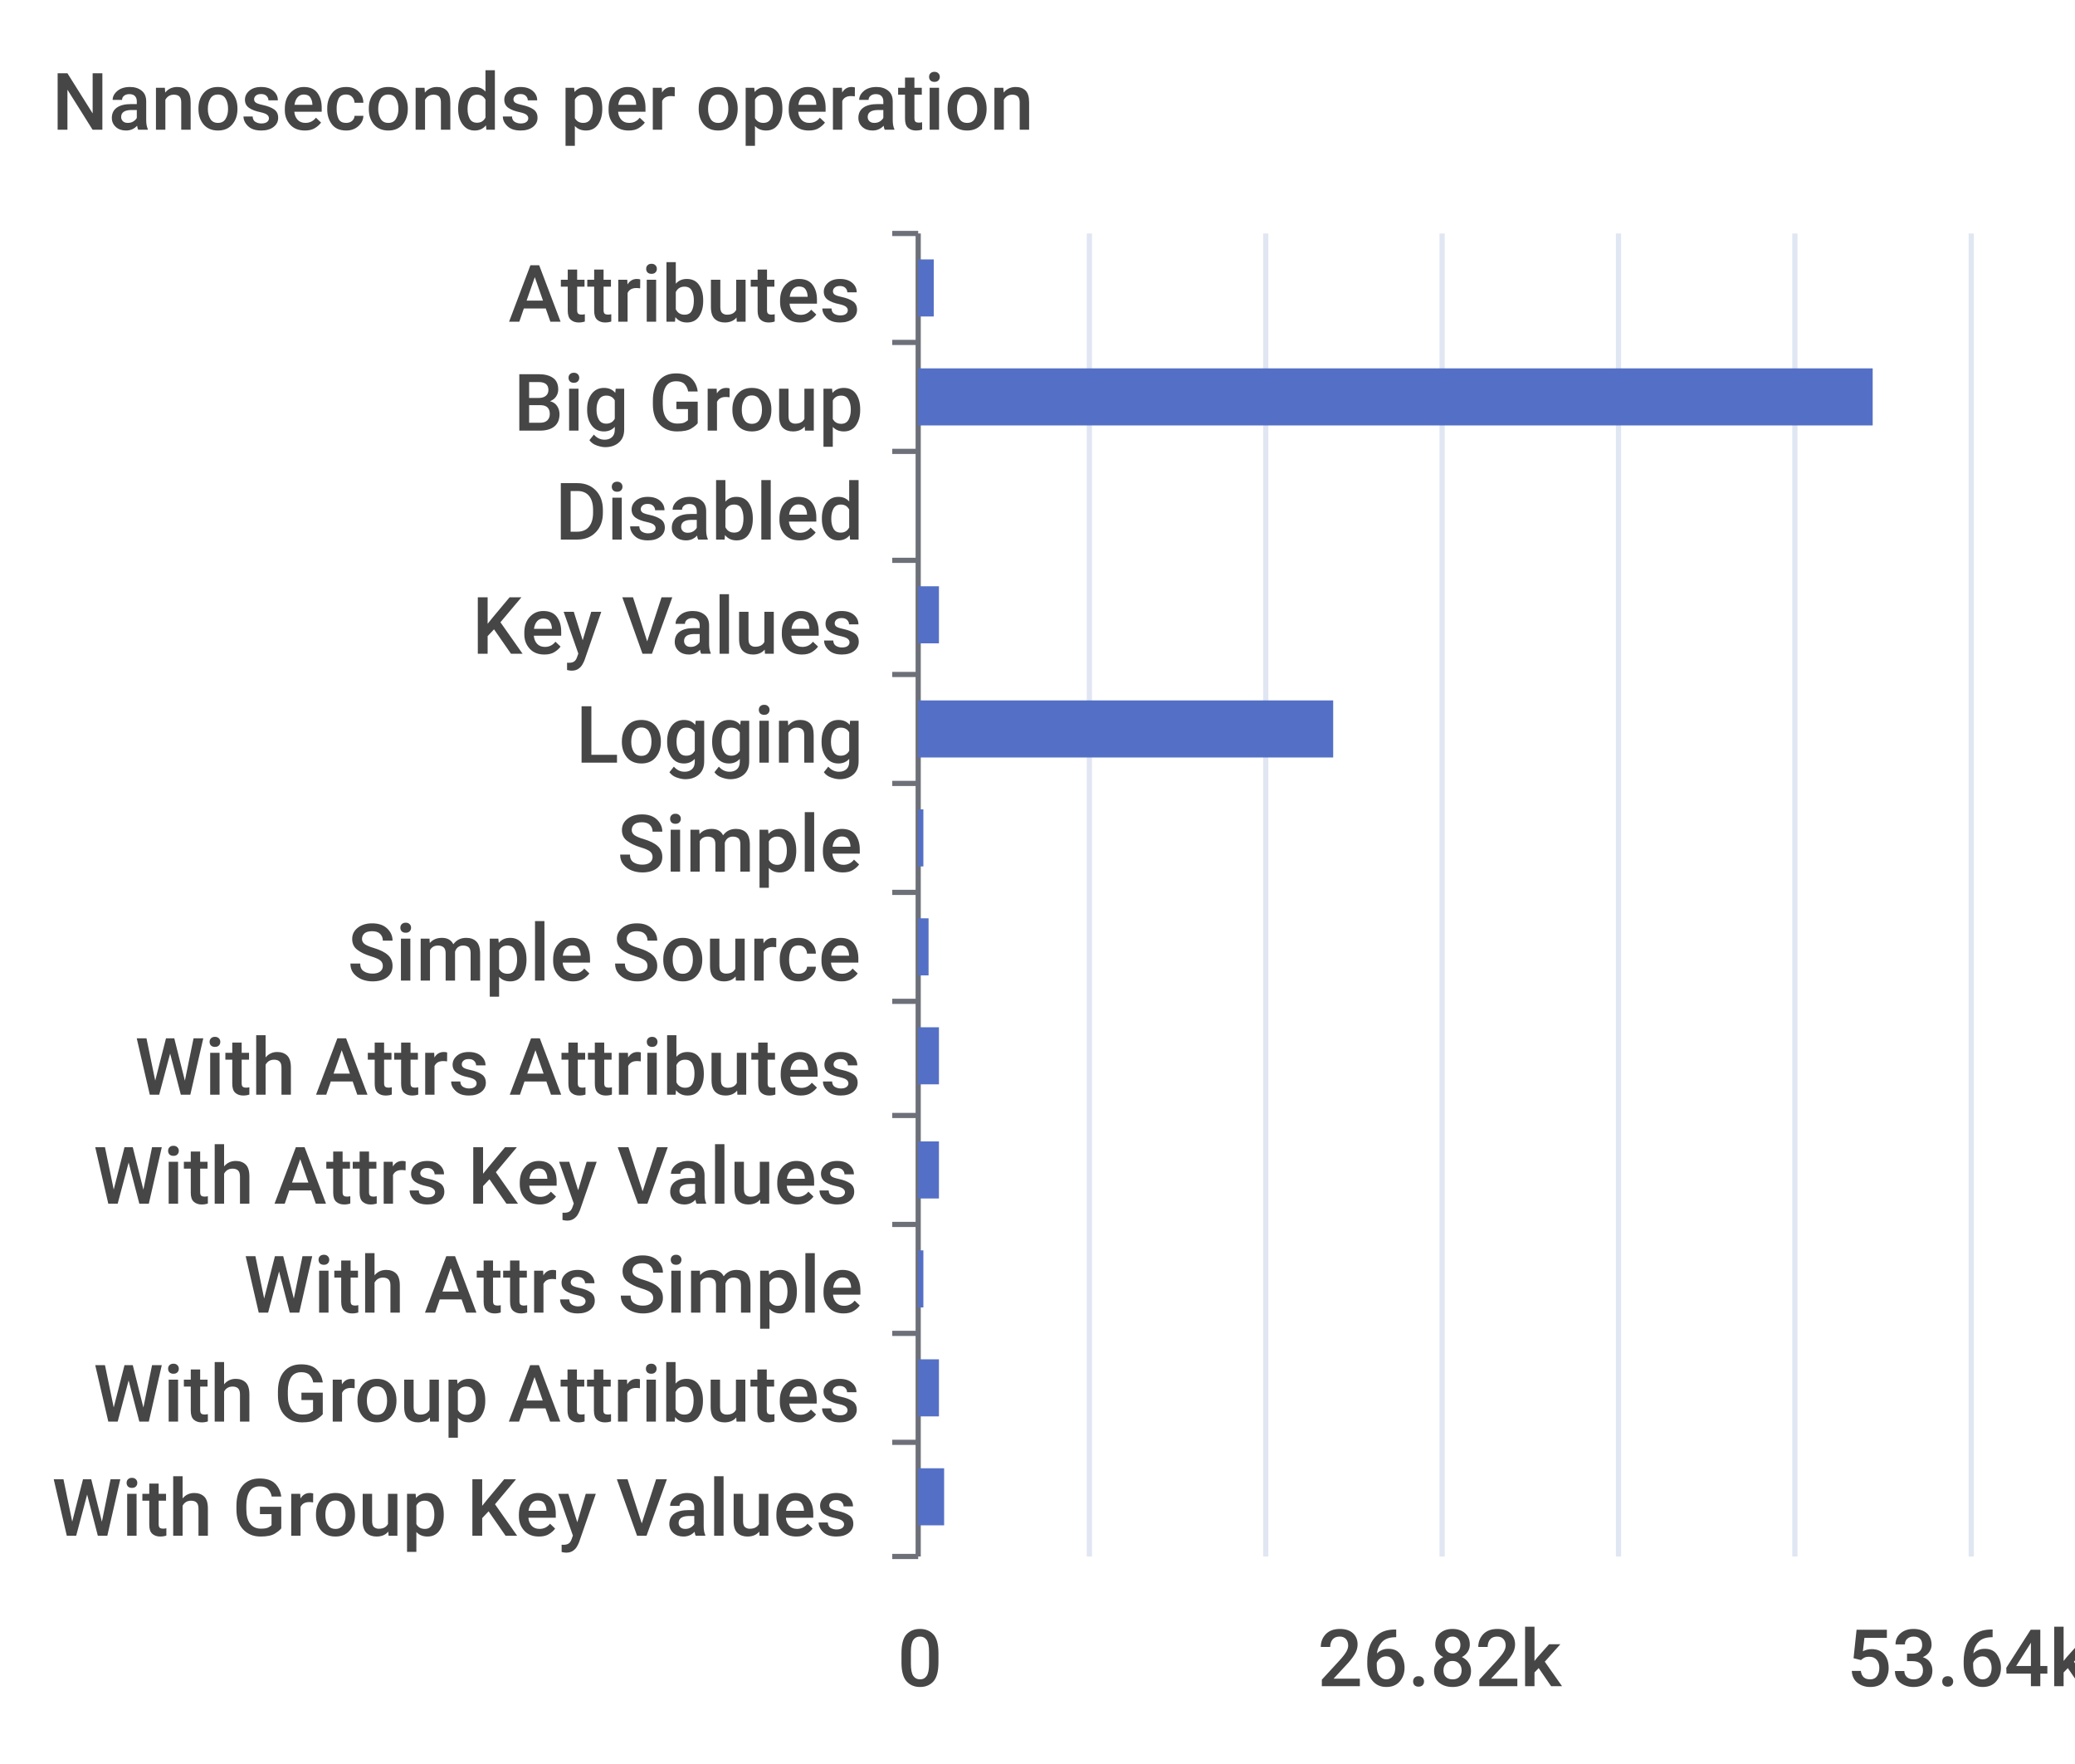
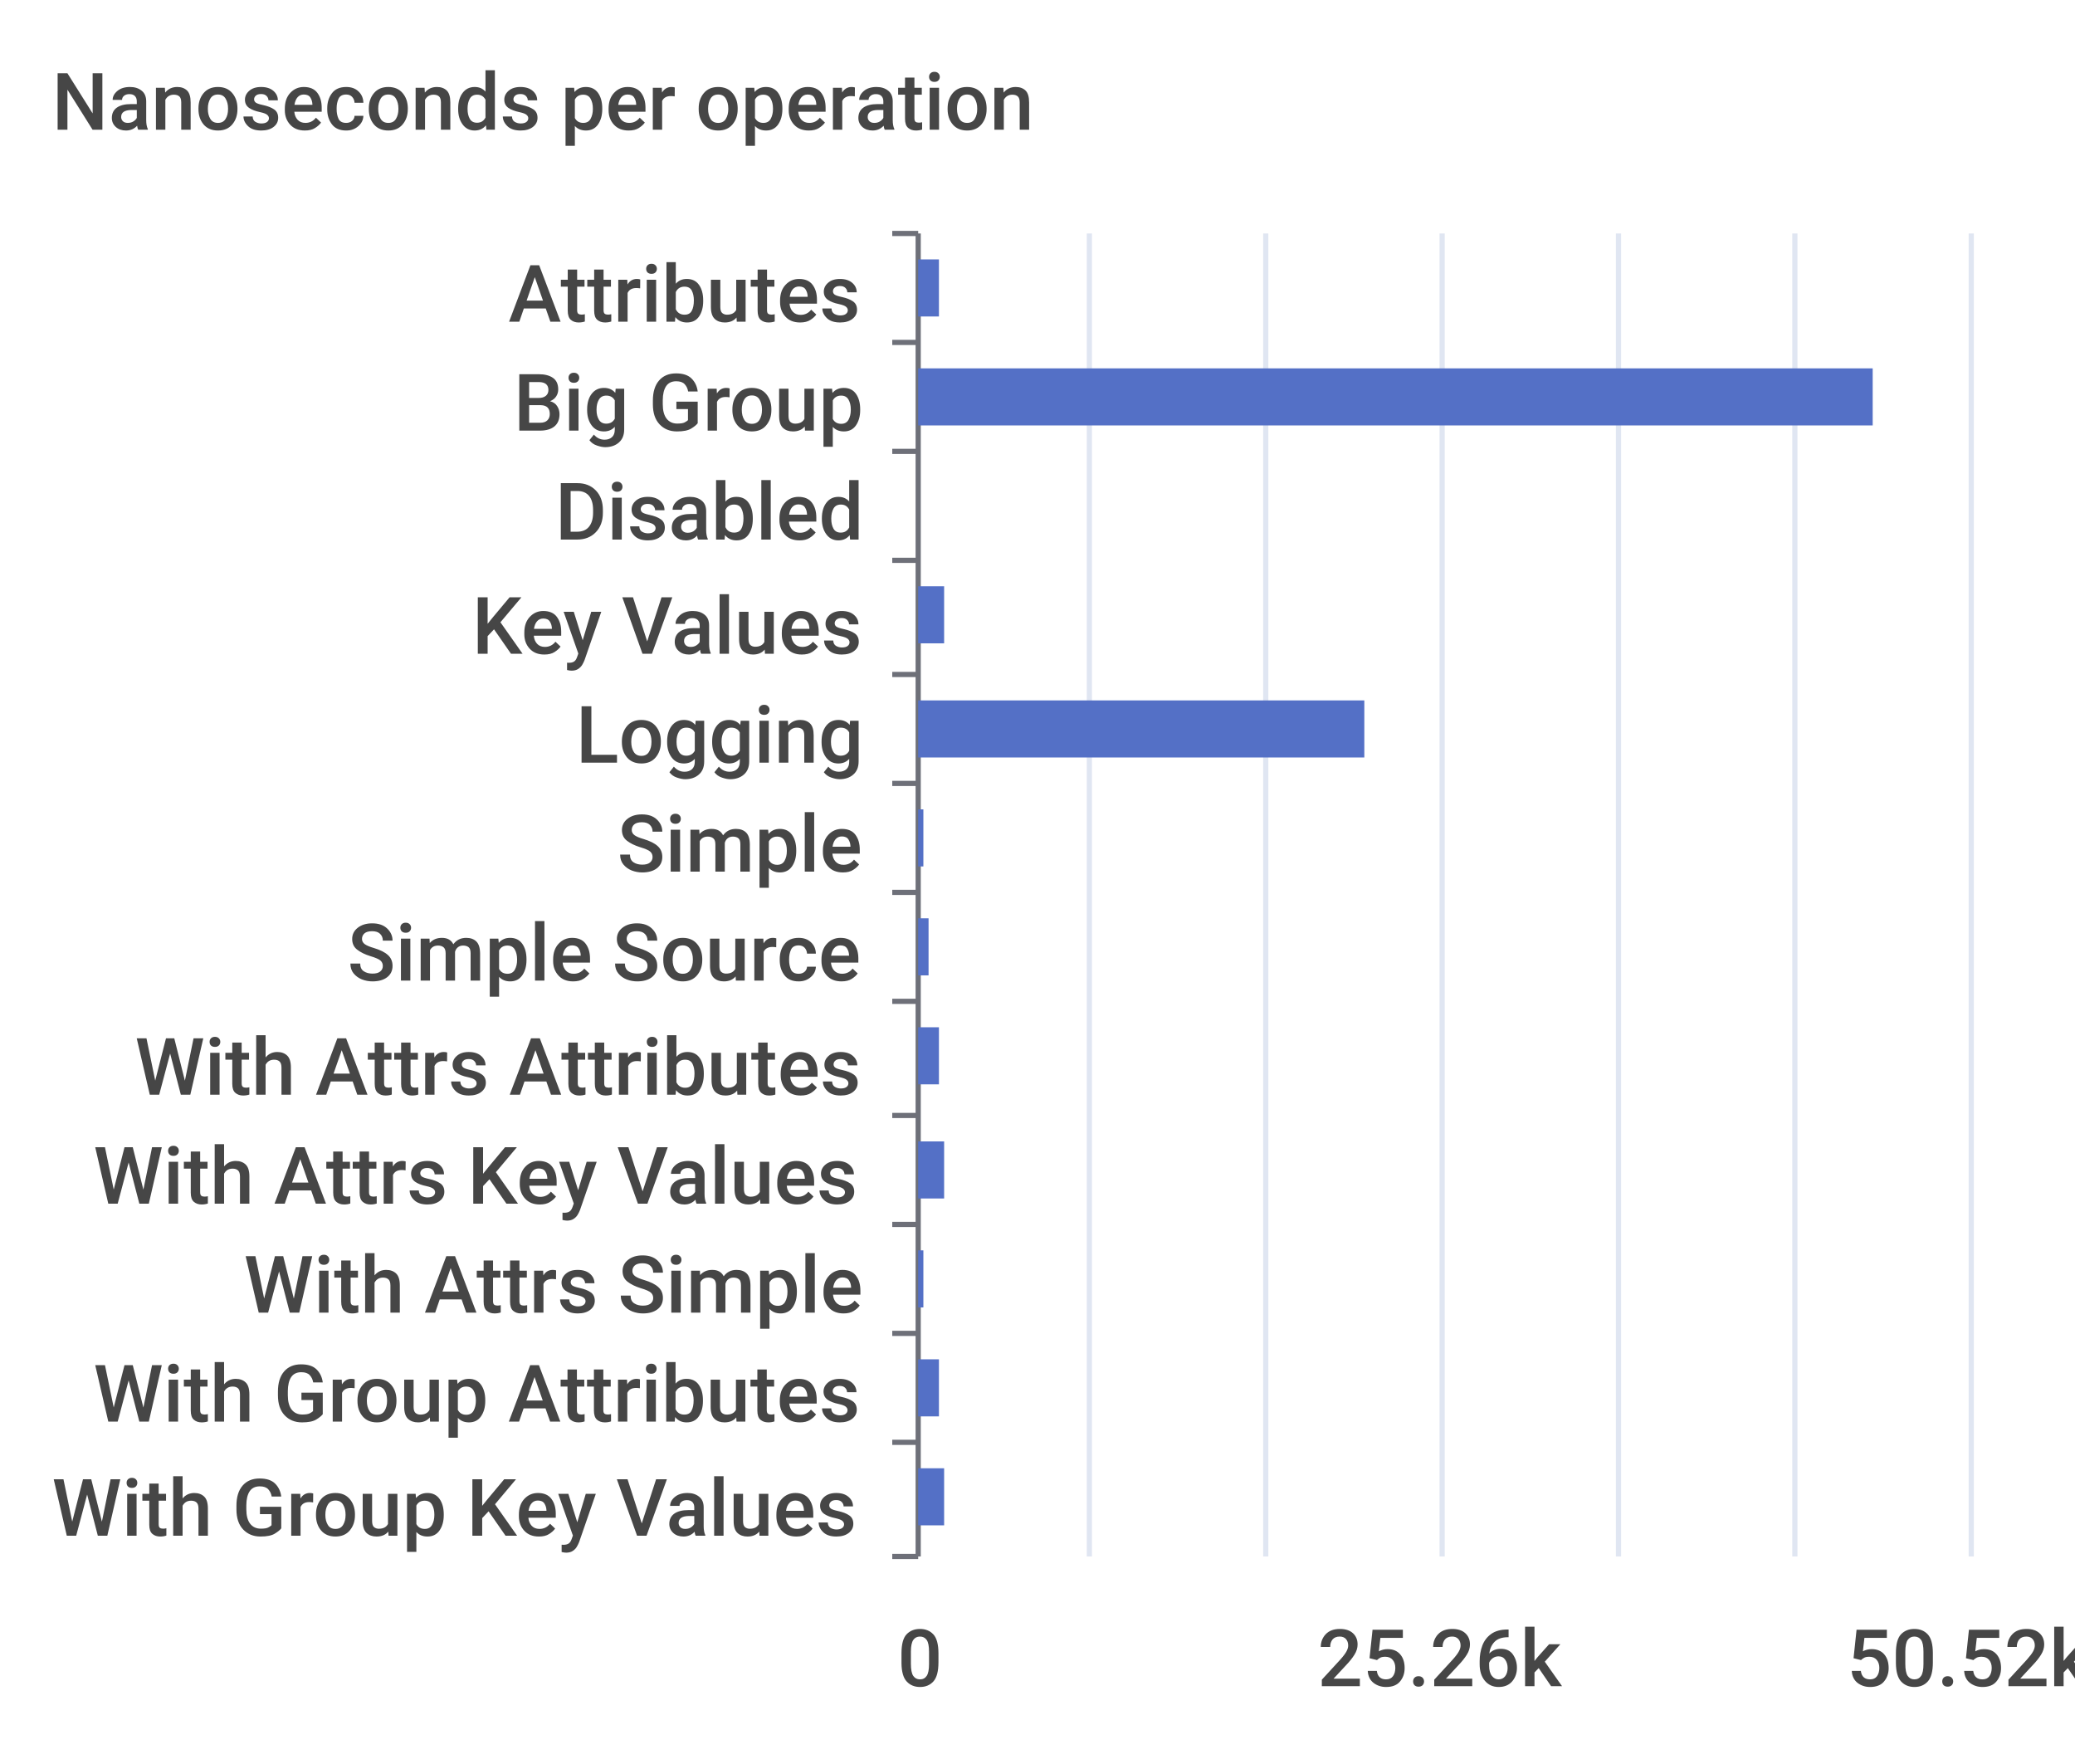
<svg xmlns="http://www.w3.org/2000/svg" width="400" height="340">\n<path d="M 0 0 L 400 0 L 400 340 L 0 340 L 0 0" style="stroke-width:0;stroke:none;fill:rgba(255,255,255,1.0)" />
  <text x="10" y="25" style="stroke-width:0;stroke:none;fill:rgba(70,70,70,1.0);font-size:15.3px;font-family:'Roboto Medium',sans-serif">Nanoseconds per operation</text>
  <path d="M 172 45 L 177 45" style="stroke-width:1;stroke:rgba(110,112,121,1.0);fill:none" />
  <path d="M 172 66 L 177 66" style="stroke-width:1;stroke:rgba(110,112,121,1.0);fill:none" />
  <path d="M 172 87 L 177 87" style="stroke-width:1;stroke:rgba(110,112,121,1.0);fill:none" />
  <path d="M 172 108 L 177 108" style="stroke-width:1;stroke:rgba(110,112,121,1.0);fill:none" />
  <path d="M 172 130 L 177 130" style="stroke-width:1;stroke:rgba(110,112,121,1.0);fill:none" />
  <path d="M 172 151 L 177 151" style="stroke-width:1;stroke:rgba(110,112,121,1.0);fill:none" />
  <path d="M 172 172 L 177 172" style="stroke-width:1;stroke:rgba(110,112,121,1.0);fill:none" />
  <path d="M 172 193 L 177 193" style="stroke-width:1;stroke:rgba(110,112,121,1.0);fill:none" />
  <path d="M 172 215 L 177 215" style="stroke-width:1;stroke:rgba(110,112,121,1.0);fill:none" />
  <path d="M 172 236 L 177 236" style="stroke-width:1;stroke:rgba(110,112,121,1.0);fill:none" />
  <path d="M 172 257 L 177 257" style="stroke-width:1;stroke:rgba(110,112,121,1.0);fill:none" />
  <path d="M 172 278 L 177 278" style="stroke-width:1;stroke:rgba(110,112,121,1.0);fill:none" />
  <path d="M 172 300 L 177 300" style="stroke-width:1;stroke:rgba(110,112,121,1.0);fill:none" />
  <path d="M 177 45 L 177 300" style="stroke-width:1;stroke:rgba(110,112,121,1.0);fill:none" />
  <text x="98" y="62" style="stroke-width:0;stroke:none;fill:rgba(70,70,70,1.0);font-size:15.3px;font-family:'Roboto Medium',sans-serif">Attributes</text>
  <text x="99" y="83" style="stroke-width:0;stroke:none;fill:rgba(70,70,70,1.0);font-size:15.3px;font-family:'Roboto Medium',sans-serif">Big Group</text>
  <text x="107" y="104" style="stroke-width:0;stroke:none;fill:rgba(70,70,70,1.0);font-size:15.3px;font-family:'Roboto Medium',sans-serif">Disabled</text>
  <text x="91" y="126" style="stroke-width:0;stroke:none;fill:rgba(70,70,70,1.0);font-size:15.3px;font-family:'Roboto Medium',sans-serif">Key Values</text>
  <text x="111" y="147" style="stroke-width:0;stroke:none;fill:rgba(70,70,70,1.0);font-size:15.3px;font-family:'Roboto Medium',sans-serif">Logging</text>
  <text x="119" y="168" style="stroke-width:0;stroke:none;fill:rgba(70,70,70,1.0);font-size:15.3px;font-family:'Roboto Medium',sans-serif">Simple</text>
  <text x="67" y="189" style="stroke-width:0;stroke:none;fill:rgba(70,70,70,1.0);font-size:15.3px;font-family:'Roboto Medium',sans-serif">Simple Source</text>
  <text x="26" y="211" style="stroke-width:0;stroke:none;fill:rgba(70,70,70,1.0);font-size:15.3px;font-family:'Roboto Medium',sans-serif">With Attrs Attributes</text>
  <text x="18" y="232" style="stroke-width:0;stroke:none;fill:rgba(70,70,70,1.0);font-size:15.3px;font-family:'Roboto Medium',sans-serif">With Attrs Key Values</text>
  <text x="47" y="253" style="stroke-width:0;stroke:none;fill:rgba(70,70,70,1.0);font-size:15.3px;font-family:'Roboto Medium',sans-serif">With Attrs Simple</text>
  <text x="18" y="274" style="stroke-width:0;stroke:none;fill:rgba(70,70,70,1.0);font-size:15.3px;font-family:'Roboto Medium',sans-serif">With Group Attributes</text>
  <text x="10" y="296" style="stroke-width:0;stroke:none;fill:rgba(70,70,70,1.0);font-size:15.3px;font-family:'Roboto Medium',sans-serif">With Group Key Values</text>
  <text x="173" y="325" style="stroke-width:0;stroke:none;fill:rgba(70,70,70,1.0);font-size:15.3px;font-family:'Roboto Medium',sans-serif">0</text>
-   <text x="254" y="325" style="stroke-width:0;stroke:none;fill:rgba(70,70,70,1.0);font-size:15.3px;font-family:'Roboto Medium',sans-serif">26.82k</text>
-   <text x="356" y="325" style="stroke-width:0;stroke:none;fill:rgba(70,70,70,1.0);font-size:15.3px;font-family:'Roboto Medium',sans-serif">53.64k</text>
+   <text x="254" y="325" style="stroke-width:0;stroke:none;fill:rgba(70,70,70,1.0);font-size:15.3px;font-family:'Roboto Medium',sans-serif">25.26k</text>
+   <text x="356" y="325" style="stroke-width:0;stroke:none;fill:rgba(70,70,70,1.0);font-size:15.3px;font-family:'Roboto Medium',sans-serif">50.52k</text>
  <path d="M 210 45 L 210 300" style="stroke-width:1;stroke:rgba(224,230,242,1.0);fill:none" />
  <path d="M 244 45 L 244 300" style="stroke-width:1;stroke:rgba(224,230,242,1.0);fill:none" />
  <path d="M 278 45 L 278 300" style="stroke-width:1;stroke:rgba(224,230,242,1.0);fill:none" />
  <path d="M 312 45 L 312 300" style="stroke-width:1;stroke:rgba(224,230,242,1.0);fill:none" />
  <path d="M 346 45 L 346 300" style="stroke-width:1;stroke:rgba(224,230,242,1.0);fill:none" />
  <path d="M 380 45 L 380 300" style="stroke-width:1;stroke:rgba(224,230,242,1.0);fill:none" />
  <path d="M 177 283 L 182 283 L 182 294 L 177 294 L 177 283" style="stroke-width:0;stroke:none;fill:rgba(84,112,198,1.0)" />
  <path d="M 177 262 L 181 262 L 181 273 L 177 273 L 177 262" style="stroke-width:0;stroke:none;fill:rgba(84,112,198,1.0)" />
  <path d="M 177 241 L 178 241 L 178 252 L 177 252 L 177 241" style="stroke-width:0;stroke:none;fill:rgba(84,112,198,1.0)" />
-   <path d="M 177 220 L 181 220 L 181 231 L 177 231 L 177 220" style="stroke-width:0;stroke:none;fill:rgba(84,112,198,1.0)" />
+   <path d="M 177 220 L 182 220 L 182 231 L 177 231 L 177 220" style="stroke-width:0;stroke:none;fill:rgba(84,112,198,1.0)" />
  <path d="M 177 198 L 181 198 L 181 209 L 177 209 L 177 198" style="stroke-width:0;stroke:none;fill:rgba(84,112,198,1.0)" />
  <path d="M 177 177 L 179 177 L 179 188 L 177 188 L 177 177" style="stroke-width:0;stroke:none;fill:rgba(84,112,198,1.0)" />
  <path d="M 177 156 L 178 156 L 178 167 L 177 167 L 177 156" style="stroke-width:0;stroke:none;fill:rgba(84,112,198,1.0)" />
-   <path d="M 177 135 L 257 135 L 257 146 L 177 146 L 177 135" style="stroke-width:0;stroke:none;fill:rgba(84,112,198,1.0)" />
-   <path d="M 177 113 L 181 113 L 181 124 L 177 124 L 177 113" style="stroke-width:0;stroke:none;fill:rgba(84,112,198,1.0)" />
+   <path d="M 177 135 L 263 135 L 263 146 L 177 146 L 177 135" style="stroke-width:0;stroke:none;fill:rgba(84,112,198,1.0)" />
+   <path d="M 177 113 L 182 113 L 182 124 L 177 124 L 177 113" style="stroke-width:0;stroke:none;fill:rgba(84,112,198,1.0)" />
  <path d="M 177 92 L 177 92 L 177 103 L 177 103 L 177 92" style="stroke-width:0;stroke:none;fill:rgba(84,112,198,1.0)" />
  <path d="M 177 71 L 361 71 L 361 82 L 177 82 L 177 71" style="stroke-width:0;stroke:none;fill:rgba(84,112,198,1.0)" />
-   <path d="M 177 50 L 180 50 L 180 61 L 177 61 L 177 50" style="stroke-width:0;stroke:none;fill:rgba(84,112,198,1.0)" />
+   <path d="M 177 50 L 181 50 L 181 61 L 177 61 L 177 50" style="stroke-width:0;stroke:none;fill:rgba(84,112,198,1.0)" />
</svg>
